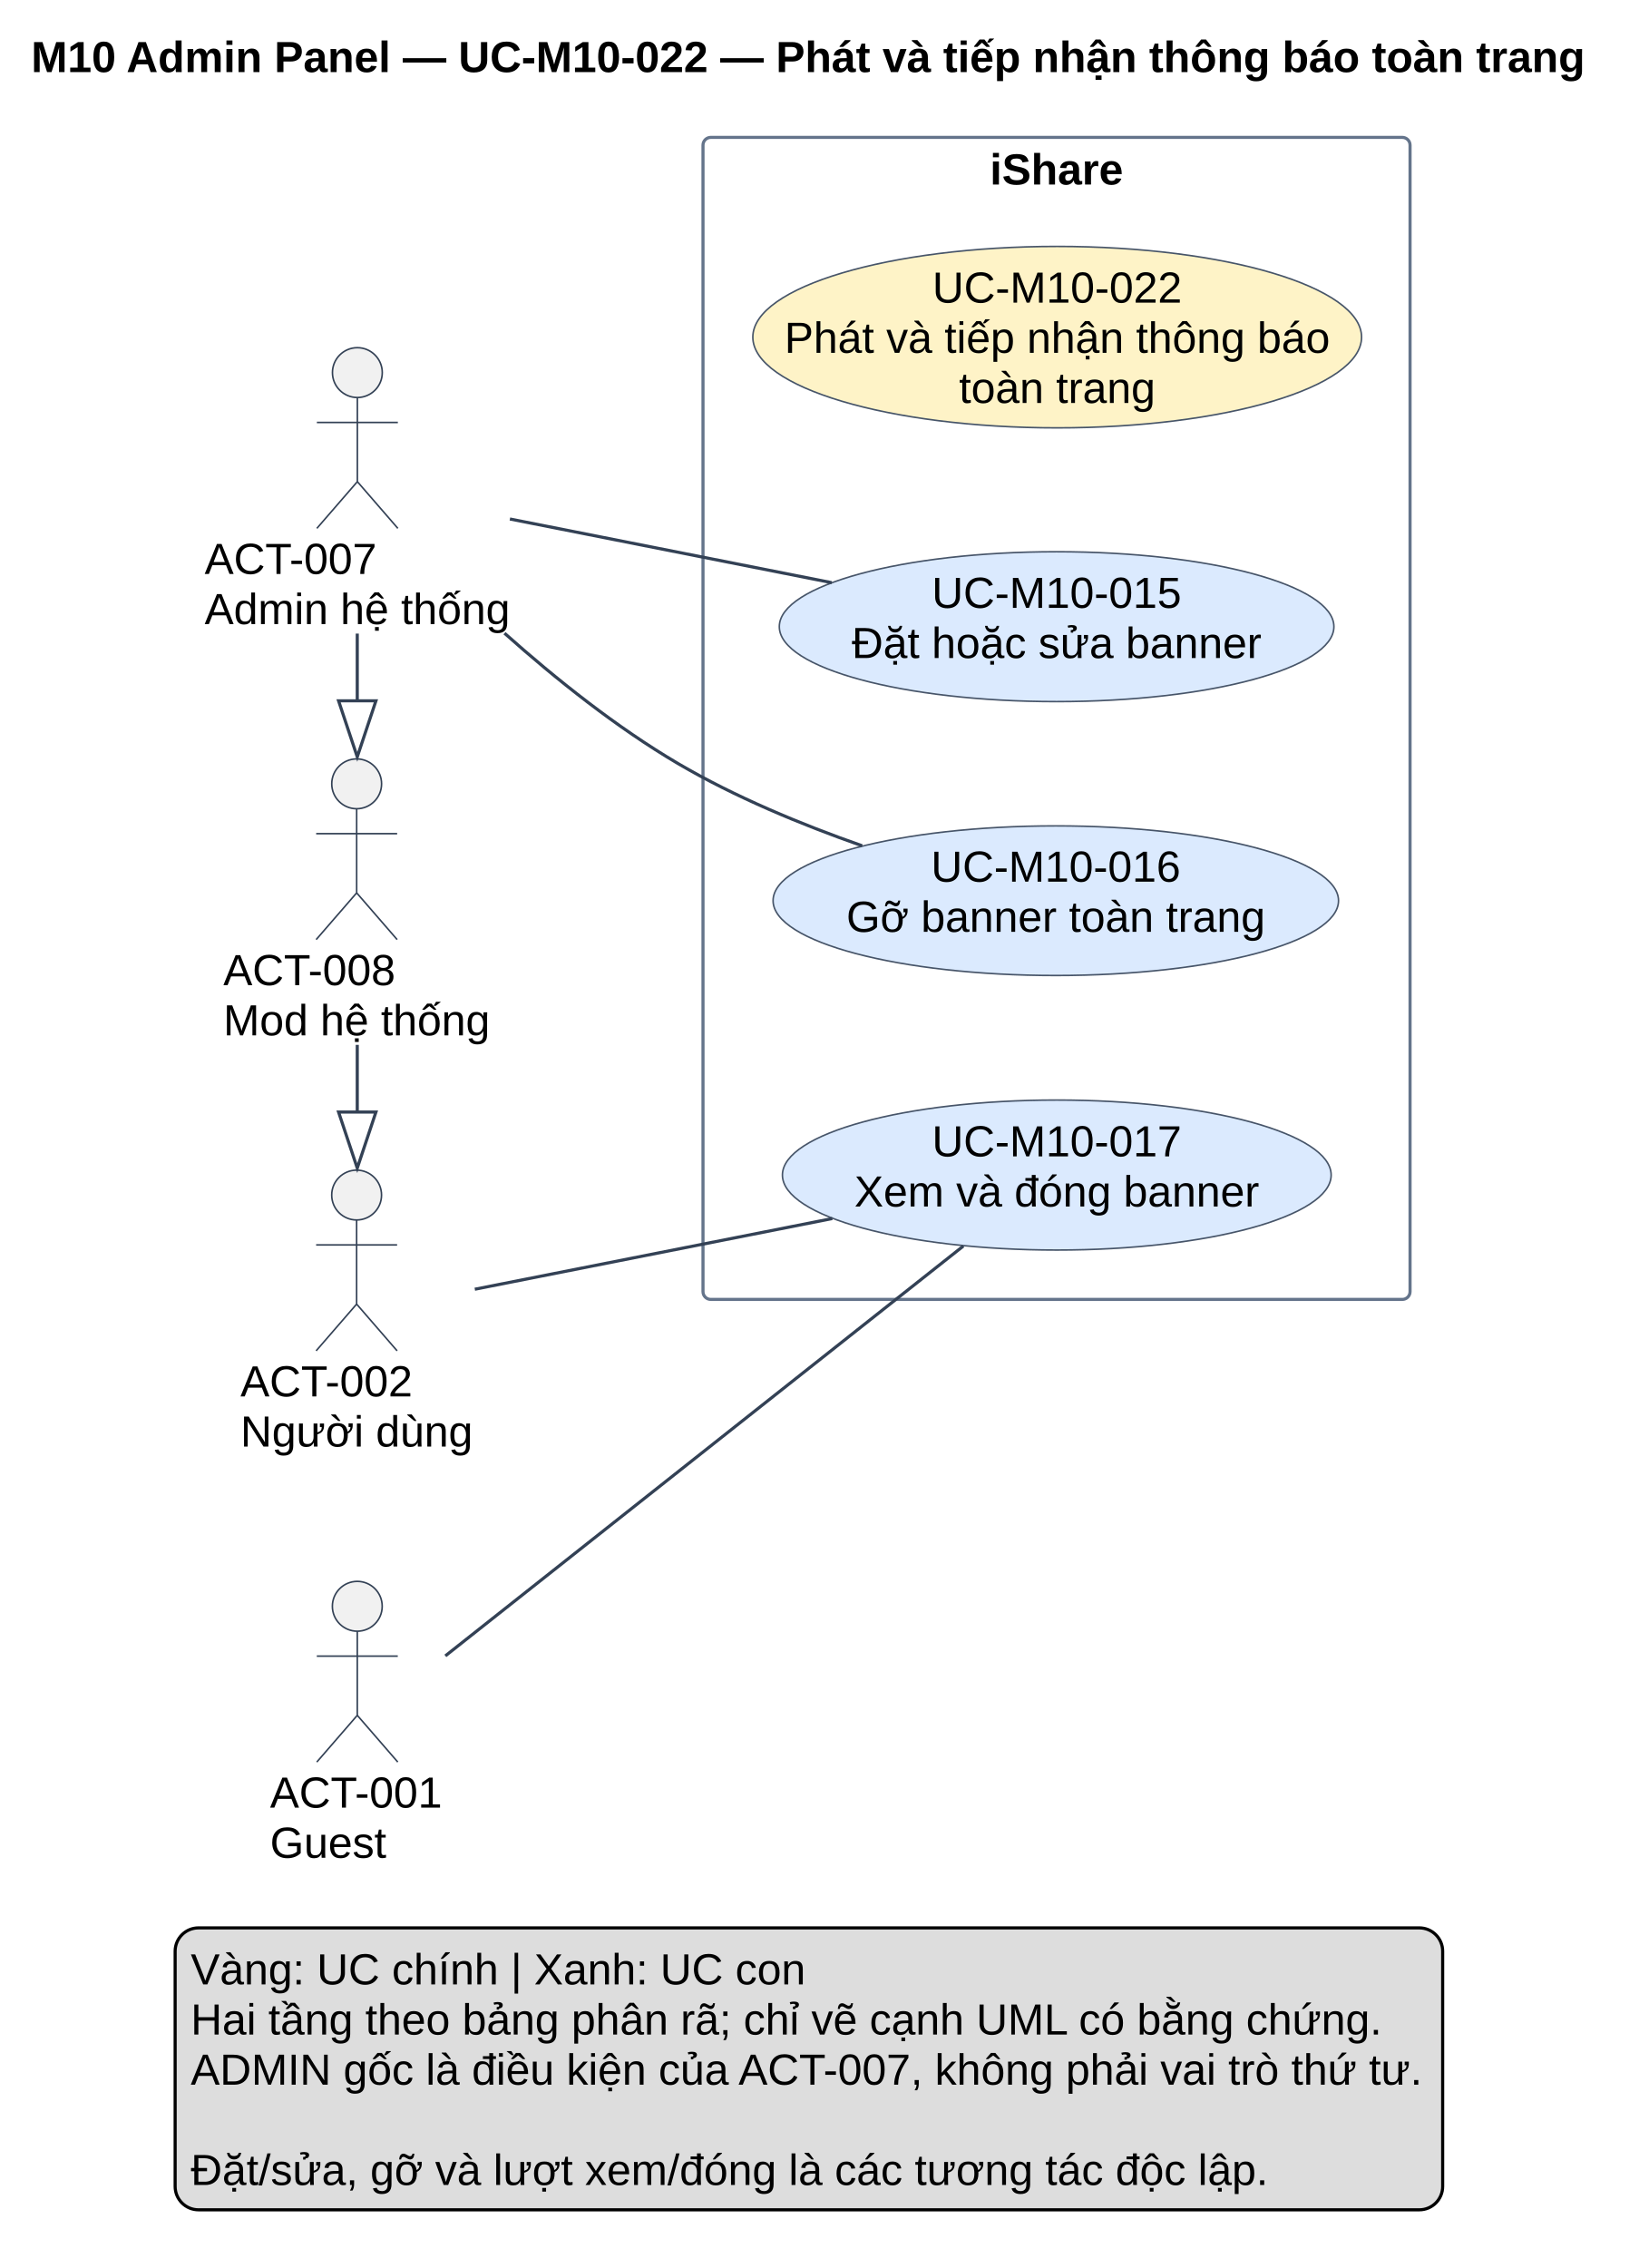
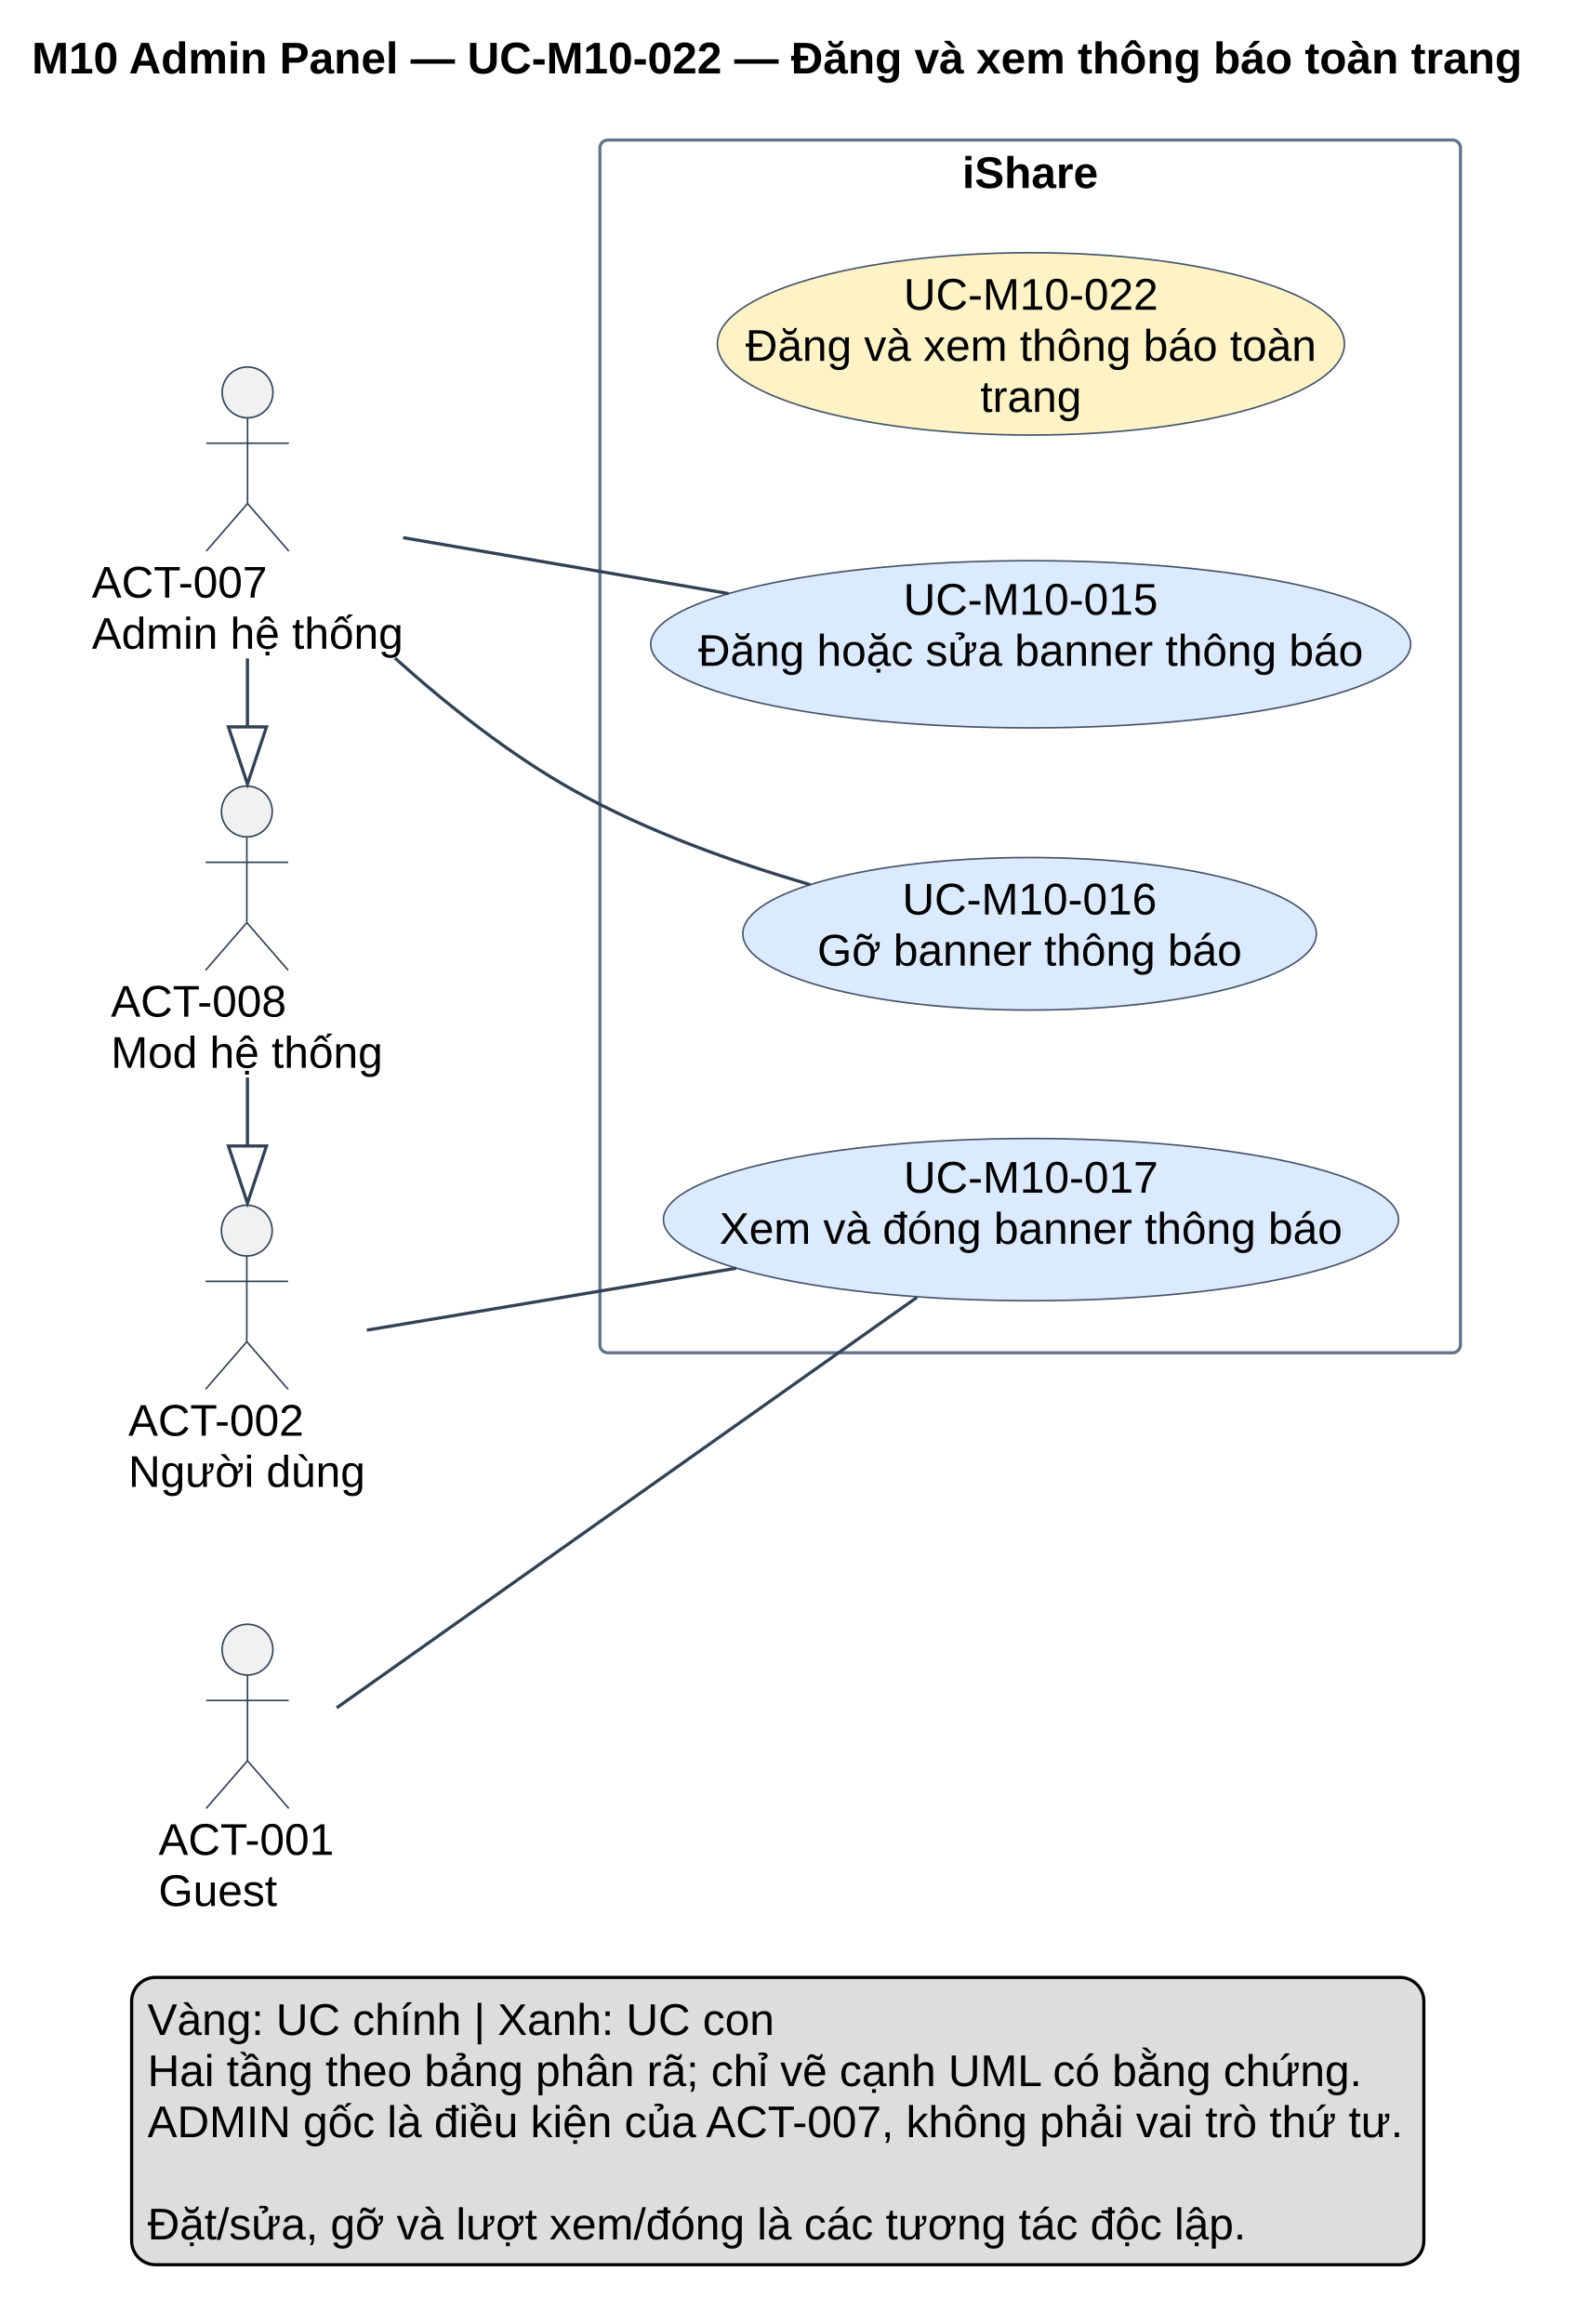
- <svg xmlns="http://www.w3.org/2000/svg" version="1.1" data-diagram-type="DESCRIPTION" style="width:526px;height:728px;background:#FFFFFF;" width="526px" height="728px" viewBox="0 0 526 728" zoomAndPan="magnify" preserveAspectRatio="none" contentStyleType="text/css">
+ <svg xmlns="http://www.w3.org/2000/svg" version="1.1" data-diagram-type="DESCRIPTION" style="width:496px;height:732px;background:#FFFFFF;" width="496px" height="732px" viewBox="0 0 496 732" zoomAndPan="magnify" preserveAspectRatio="none" contentStyleType="text/css">
  <defs />
  <g font-family="sans-serif" lengthAdjust="spacing">
    <g class="title" data-source-line="11">
-       <text x="10" y="23.132" fill="#000" font-size="14" textLength="499.393" font-weight="700" font-family="Arial">M10 Admin Panel — UC-M10-022 — Phát và tiếp nhận thông báo toàn trang</text>
+       <text x="10" y="23.132" fill="#000" font-size="14" textLength="469.854" font-weight="700" font-family="Arial">M10 Admin Panel — UC-M10-022 — Đăng và xem thông báo toàn trang</text>
    </g>
    <g class="cluster" data-qualified-name="iShare" id="ent0005" data-source-line="16">
-       <rect x="225.696" y="44.099" width="227" height="373" fill="none" style="stroke:#64748B;stroke-width:1;" rx="2.5" ry="2.5" />
-       <text x="317.796" y="59.23" fill="#000" font-size="14" textLength="42.8" font-weight="700" font-family="Arial">iShare</text>
+       <rect x="188.927" y="44.099" width="271" height="382" fill="none" style="stroke:#64748B;stroke-width:1;" rx="2.5" ry="2.5" />
+       <text x="303.027" y="59.23" fill="#000" font-size="14" textLength="42.8" font-weight="700" font-family="Arial">iShare</text>
    </g>
    <g class="entity" data-qualified-name="iShare.UC_M10_022" id="ent0006" data-source-line="17">
-       <ellipse cx="339.414" cy="108.217" rx="97.718" ry="29.119" fill="#FEF3C7" style="stroke:#475569;stroke-width:0.5;" />
-       <text x="299.345" y="97.149" fill="#000" font-size="14" textLength="80.138" font-family="Arial">UC-M10-022</text>
-       <text x="251.843" y="113.248" fill="#000" font-size="14" textLength="175.144" font-family="Arial">Phát và tiếp nhận thông báo</text>
-       <text x="307.89" y="129.347" fill="#000" font-size="14" textLength="63.048" font-family="Arial">toàn trang</text>
+       <ellipse cx="324.66" cy="108.315" rx="98.733" ry="28.716" fill="#FEF3C7" style="stroke:#475569;stroke-width:0.5;" />
+       <text x="284.591" y="97.558" fill="#000" font-size="14" textLength="80.138" font-family="Arial">UC-M10-022</text>
+       <text x="234.764" y="113.657" fill="#000" font-size="14" textLength="179.792" font-family="Arial">Đăng và xem thông báo toàn</text>
+       <text x="308.705" y="129.755" fill="#000" font-size="14" textLength="31.91" font-family="Arial">trang</text>
    </g>
    <g class="entity" data-qualified-name="iShare.UC_M10_015" id="ent0007" data-source-line="18">
-       <ellipse cx="339.224" cy="201.152" rx="89.027" ry="24.053" fill="#DBEAFE" style="stroke:#475569;stroke-width:0.5;" />
-       <text x="299.155" y="195.12" fill="#000" font-size="14" textLength="80.138" font-family="Arial">UC-M10-015</text>
-       <text x="273.441" y="211.219" fill="#000" font-size="14" textLength="131.564" font-family="Arial">Đặt hoặc sửa banner</text>
+       <ellipse cx="324.584" cy="202.93" rx="119.657" ry="26.331" fill="#DBEAFE" style="stroke:#475569;stroke-width:0.5;" />
+       <text x="284.515" y="193.617" fill="#000" font-size="14" textLength="80.138" font-family="Arial">UC-M10-015</text>
+       <text x="219.875" y="209.715" fill="#000" font-size="14" textLength="209.419" font-family="Arial">Đăng hoặc sửa banner thông báo</text>
    </g>
    <g class="entity" data-qualified-name="iShare.UC_M10_016" id="ent0008" data-source-line="19">
-       <ellipse cx="338.964" cy="289.11" rx="90.768" ry="24.012" fill="#DBEAFE" style="stroke:#475569;stroke-width:0.5;" />
-       <text x="298.895" y="283.015" fill="#000" font-size="14" textLength="80.138" font-family="Arial">UC-M10-016</text>
-       <text x="271.719" y="299.113" fill="#000" font-size="14" textLength="134.49" font-family="Arial">Gỡ banner toàn trang</text>
+       <ellipse cx="324.239" cy="294.121" rx="90.312" ry="24.022" fill="#DBEAFE" style="stroke:#475569;stroke-width:0.5;" />
+       <text x="284.17" y="288.042" fill="#000" font-size="14" textLength="80.138" font-family="Arial">UC-M10-016</text>
+       <text x="257.377" y="304.14" fill="#000" font-size="14" textLength="133.725" font-family="Arial">Gỡ banner thông báo</text>
    </g>
    <g class="entity" data-qualified-name="iShare.UC_M10_017" id="ent0009" data-source-line="20">
-       <ellipse cx="339.282" cy="377.175" rx="88.086" ry="24.077" fill="#DBEAFE" style="stroke:#475569;stroke-width:0.5;" />
-       <text x="299.213" y="371.181" fill="#000" font-size="14" textLength="80.138" font-family="Arial">UC-M10-017</text>
-       <text x="274.293" y="387.279" fill="#000" font-size="14" textLength="129.979" font-family="Arial">Xem và đóng banner</text>
+       <ellipse cx="324.669" cy="384.147" rx="115.742" ry="25.548" fill="#DBEAFE" style="stroke:#475569;stroke-width:0.5;" />
+       <text x="284.6" y="375.669" fill="#000" font-size="14" textLength="80.138" font-family="Arial">UC-M10-017</text>
+       <text x="226.594" y="391.768" fill="#000" font-size="14" textLength="196.15" font-family="Arial">Xem và đóng banner thông báo</text>
    </g>
    <g class="entity" data-qualified-name="ACT_001" id="ent0001" data-source-line="12">
-       <ellipse cx="114.707" cy="515.599" rx="8" ry="8" fill="#F1F1F1" style="stroke:#334155;stroke-width:0.5;" />
-       <path d="M114.707,523.599 L114.707,550.599 M101.707,531.599 L127.707,531.599 M114.707,550.599 L101.707,565.599 M114.707,550.599 L127.707,565.599" style="stroke:#334155;stroke-width:0.5;" fill="none" />
-       <text x="86.696" y="580.23" fill="#000" font-size="14" textLength="56.021" font-family="Arial">ACT-001</text>
-       <text x="86.696" y="596.329" fill="#000" font-size="14" textLength="37.352" font-family="Arial">Guest</text>
+       <ellipse cx="77.938" cy="519.599" rx="8" ry="8" fill="#F1F1F1" style="stroke:#334155;stroke-width:0.5;" />
+       <path d="M77.938,527.599 L77.938,554.599 M64.938,535.599 L90.938,535.599 M77.938,554.599 L64.938,569.599 M77.938,554.599 L90.938,569.599" style="stroke:#334155;stroke-width:0.5;" fill="none" />
+       <text x="49.927" y="584.23" fill="#000" font-size="14" textLength="56.021" font-family="Arial">ACT-001</text>
+       <text x="49.927" y="600.329" fill="#000" font-size="14" textLength="37.352" font-family="Arial">Guest</text>
    </g>
    <g class="entity" data-qualified-name="ACT_002" id="ent0002" data-source-line="13">
-       <ellipse cx="114.493" cy="383.599" rx="8" ry="8" fill="#F1F1F1" style="stroke:#334155;stroke-width:0.5;" />
-       <path d="M114.493,391.599 L114.493,418.599 M101.493,399.599 L127.493,399.599 M114.493,418.599 L101.493,433.599 M114.493,418.599 L127.493,433.599" style="stroke:#334155;stroke-width:0.5;" fill="none" />
-       <text x="77.196" y="448.23" fill="#000" font-size="14" textLength="56.021" font-family="Arial">ACT-002</text>
-       <text x="77.196" y="464.329" fill="#000" font-size="14" textLength="74.594" font-family="Arial">Người dùng</text>
+       <ellipse cx="77.724" cy="387.599" rx="8" ry="8" fill="#F1F1F1" style="stroke:#334155;stroke-width:0.5;" />
+       <path d="M77.724,395.599 L77.724,422.599 M64.724,403.599 L90.724,403.599 M77.724,422.599 L64.724,437.599 M77.724,422.599 L90.724,437.599" style="stroke:#334155;stroke-width:0.5;" fill="none" />
+       <text x="40.427" y="452.23" fill="#000" font-size="14" textLength="56.021" font-family="Arial">ACT-002</text>
+       <text x="40.427" y="468.329" fill="#000" font-size="14" textLength="74.594" font-family="Arial">Người dùng</text>
    </g>
    <g class="entity" data-qualified-name="ACT_008" id="ent0003" data-source-line="14">
-       <ellipse cx="114.506" cy="251.599" rx="8" ry="8" fill="#F1F1F1" style="stroke:#334155;stroke-width:0.5;" />
-       <path d="M114.506,259.599 L114.506,286.599 M101.506,267.599 L127.506,267.599 M114.506,286.599 L101.506,301.599 M114.506,286.599 L127.506,301.599" style="stroke:#334155;stroke-width:0.5;" fill="none" />
-       <text x="71.696" y="316.23" fill="#000" font-size="14" textLength="56.021" font-family="Arial">ACT-008</text>
-       <text x="71.696" y="332.329" fill="#000" font-size="14" textLength="85.62" font-family="Arial">Mod hệ thống</text>
+       <ellipse cx="77.737" cy="255.599" rx="8" ry="8" fill="#F1F1F1" style="stroke:#334155;stroke-width:0.5;" />
+       <path d="M77.737,263.599 L77.737,290.599 M64.737,271.599 L90.737,271.599 M77.737,290.599 L64.737,305.599 M77.737,290.599 L90.737,305.599" style="stroke:#334155;stroke-width:0.5;" fill="none" />
+       <text x="34.927" y="320.23" fill="#000" font-size="14" textLength="56.021" font-family="Arial">ACT-008</text>
+       <text x="34.927" y="336.329" fill="#000" font-size="14" textLength="85.62" font-family="Arial">Mod hệ thống</text>
    </g>
    <g class="entity" data-qualified-name="ACT_007" id="ent0004" data-source-line="15">
-       <ellipse cx="114.73" cy="119.599" rx="8" ry="8" fill="#F1F1F1" style="stroke:#334155;stroke-width:0.5;" />
-       <path d="M114.73,127.599 L114.73,154.599 M101.73,135.599 L127.73,135.599 M114.73,154.599 L101.73,169.599 M114.73,154.599 L127.73,169.599" style="stroke:#334155;stroke-width:0.5;" fill="none" />
-       <text x="65.696" y="184.23" fill="#000" font-size="14" textLength="56.021" font-family="Arial">ACT-007</text>
-       <text x="65.696" y="200.329" fill="#000" font-size="14" textLength="98.068" font-family="Arial">Admin hệ thống</text>
+       <ellipse cx="77.961" cy="123.599" rx="8" ry="8" fill="#F1F1F1" style="stroke:#334155;stroke-width:0.5;" />
+       <path d="M77.961,131.599 L77.961,158.599 M64.961,139.599 L90.961,139.599 M77.961,158.599 L64.961,173.599 M77.961,158.599 L90.961,173.599" style="stroke:#334155;stroke-width:0.5;" fill="none" />
+       <text x="28.927" y="188.23" fill="#000" font-size="14" textLength="56.021" font-family="Arial">ACT-007</text>
+       <text x="28.927" y="204.329" fill="#000" font-size="14" textLength="98.068" font-family="Arial">Admin hệ thống</text>
    </g>
    <g class="link" data-entity-1="ent0004" data-entity-2="ent0007" id="lnk10" data-source-line="22" data-link-type="association">
-       <path d="M163.706,166.589 C193.846,172.559 233.276,180.349 267.026,187.029" style="stroke:#334155;stroke-width:1;" fill="none" id="ACT_007-UC_M10_015" />
+       <path d="M126.937,169.349 C156.147,174.359 194.447,180.939 229.467,186.959" style="stroke:#334155;stroke-width:1;" fill="none" id="ACT_007-UC_M10_015" />
    </g>
    <g class="link" data-entity-1="ent0004" data-entity-2="ent0008" id="lnk11" data-source-line="23" data-link-type="association">
-       <path d="M161.966,203.249 C178.556,218.039 198.036,233.549 217.696,245.099 C235.936,255.809 257.236,264.639 276.806,271.489" style="stroke:#334155;stroke-width:1;" fill="none" id="ACT_007-UC_M10_016" />
+       <path d="M124.397,207.299 C141.067,222.259 160.807,237.879 180.927,249.099 C203.807,261.869 230.817,271.559 255.137,278.629" style="stroke:#334155;stroke-width:1;" fill="none" id="ACT_007-UC_M10_016" />
    </g>
    <g class="link" data-entity-1="ent0001" data-entity-2="ent0009" id="lnk12" data-source-line="24" data-link-type="association">
-       <path d="M142.976,531.519 C185.216,498.109 266.066,434.149 309.276,399.969" style="stroke:#334155;stroke-width:1;" fill="none" id="ACT_001-UC_M10_017" />
+       <path d="M106.027,537.919 C150.667,506.339 239.587,443.419 288.747,408.639" style="stroke:#334155;stroke-width:1;" fill="none" id="ACT_001-UC_M10_017" />
    </g>
    <g class="link" data-entity-1="ent0002" data-entity-2="ent0009" id="lnk13" data-source-line="25" data-link-type="association">
-       <path d="M152.436,413.829 C183.546,407.679 229.026,398.689 267.206,391.139" style="stroke:#334155;stroke-width:1;" fill="none" id="ACT_002-UC_M10_017" />
+       <path d="M115.527,418.959 C146.237,413.809 191.427,406.229 231.847,399.459" style="stroke:#334155;stroke-width:1;" fill="none" id="ACT_002-UC_M10_017" />
    </g>
    <g class="link" data-entity-1="ent0004" data-entity-2="ent0003" id="lnk14" data-source-line="26" data-link-type="extension">
-       <path d="M114.696,203.379 C114.696,216.569 114.696,211.759 114.696,224.949" style="stroke:#334155;stroke-width:1;" fill="none" id="ACT_007-to-ACT_008" />
-       <polygon points="114.696,242.949,120.696,224.949,108.696,224.949,114.696,242.949" fill="none" style="stroke:#334155;stroke-width:1;stroke-linejoin:miter;stroke-miterlimit:10;" />
+       <path d="M77.927,207.379 C77.927,220.569 77.927,215.759 77.927,228.949" style="stroke:#334155;stroke-width:1;" fill="none" id="ACT_007-to-ACT_008" />
+       <polygon points="77.927,246.949,83.927,228.949,71.927,228.949,77.927,246.949" fill="none" style="stroke:#334155;stroke-width:1;stroke-linejoin:miter;stroke-miterlimit:10;" />
    </g>
    <g class="link" data-entity-1="ent0003" data-entity-2="ent0002" id="lnk15" data-source-line="27" data-link-type="extension">
-       <path d="M114.696,335.379 C114.696,348.569 114.696,343.759 114.696,356.949" style="stroke:#334155;stroke-width:1;" fill="none" id="ACT_008-to-ACT_002" />
-       <polygon points="114.696,374.949,120.696,356.949,108.696,356.949,114.696,374.949" fill="none" style="stroke:#334155;stroke-width:1;stroke-linejoin:miter;stroke-miterlimit:10;" />
+       <path d="M77.927,339.379 C77.927,352.569 77.927,347.759 77.927,360.949" style="stroke:#334155;stroke-width:1;" fill="none" id="ACT_008-to-ACT_002" />
+       <polygon points="77.927,378.949,83.927,360.949,71.927,360.949,77.927,378.949" fill="none" style="stroke:#334155;stroke-width:1;stroke-linejoin:miter;stroke-miterlimit:10;" />
    </g>
    <g class="legend" data-source-line="28">
-       <rect x="56.229" y="618.829" width="406.936" height="90.493" fill="#DDD" style="stroke:#000;stroke-width:1;" rx="7.5" ry="7.5" />
-       <text x="61.229" y="636.961" fill="#000" font-size="14" textLength="197.408" font-family="Arial">Vàng: UC chính | Xanh: UC con</text>
-       <text x="61.229" y="653.06" fill="#000" font-size="14" textLength="382.956" font-family="Arial">Hai tầng theo bảng phân rã; chỉ vẽ cạnh UML có bằng chứng.</text>
-       <text x="61.229" y="669.158" fill="#000" font-size="14" textLength="396.936" font-family="Arial">ADMIN gốc là điều kiện của ACT-007, không phải vai trò thứ tư.</text>
-       <text x="61.229" y="685.257" fill="#000" font-size="14" font-family="Arial"> </text>
-       <text x="61.229" y="701.355" fill="#000" font-size="14" textLength="345.926" font-family="Arial">Đặt/sửa, gỡ và lượt xem/đóng là các tương tác độc lập.</text>
+       <rect x="41.459" y="622.829" width="406.936" height="90.493" fill="#DDD" style="stroke:#000;stroke-width:1;" rx="7.5" ry="7.5" />
+       <text x="46.459" y="640.961" fill="#000" font-size="14" textLength="197.408" font-family="Arial">Vàng: UC chính | Xanh: UC con</text>
+       <text x="46.459" y="657.06" fill="#000" font-size="14" textLength="382.956" font-family="Arial">Hai tầng theo bảng phân rã; chỉ vẽ cạnh UML có bằng chứng.</text>
+       <text x="46.459" y="673.158" fill="#000" font-size="14" textLength="396.936" font-family="Arial">ADMIN gốc là điều kiện của ACT-007, không phải vai trò thứ tư.</text>
+       <text x="46.459" y="689.257" fill="#000" font-size="14" font-family="Arial"> </text>
+       <text x="46.459" y="705.355" fill="#000" font-size="14" textLength="345.926" font-family="Arial">Đặt/sửa, gỡ và lượt xem/đóng là các tương tác độc lập.</text>
    </g>
  </g>
</svg>
